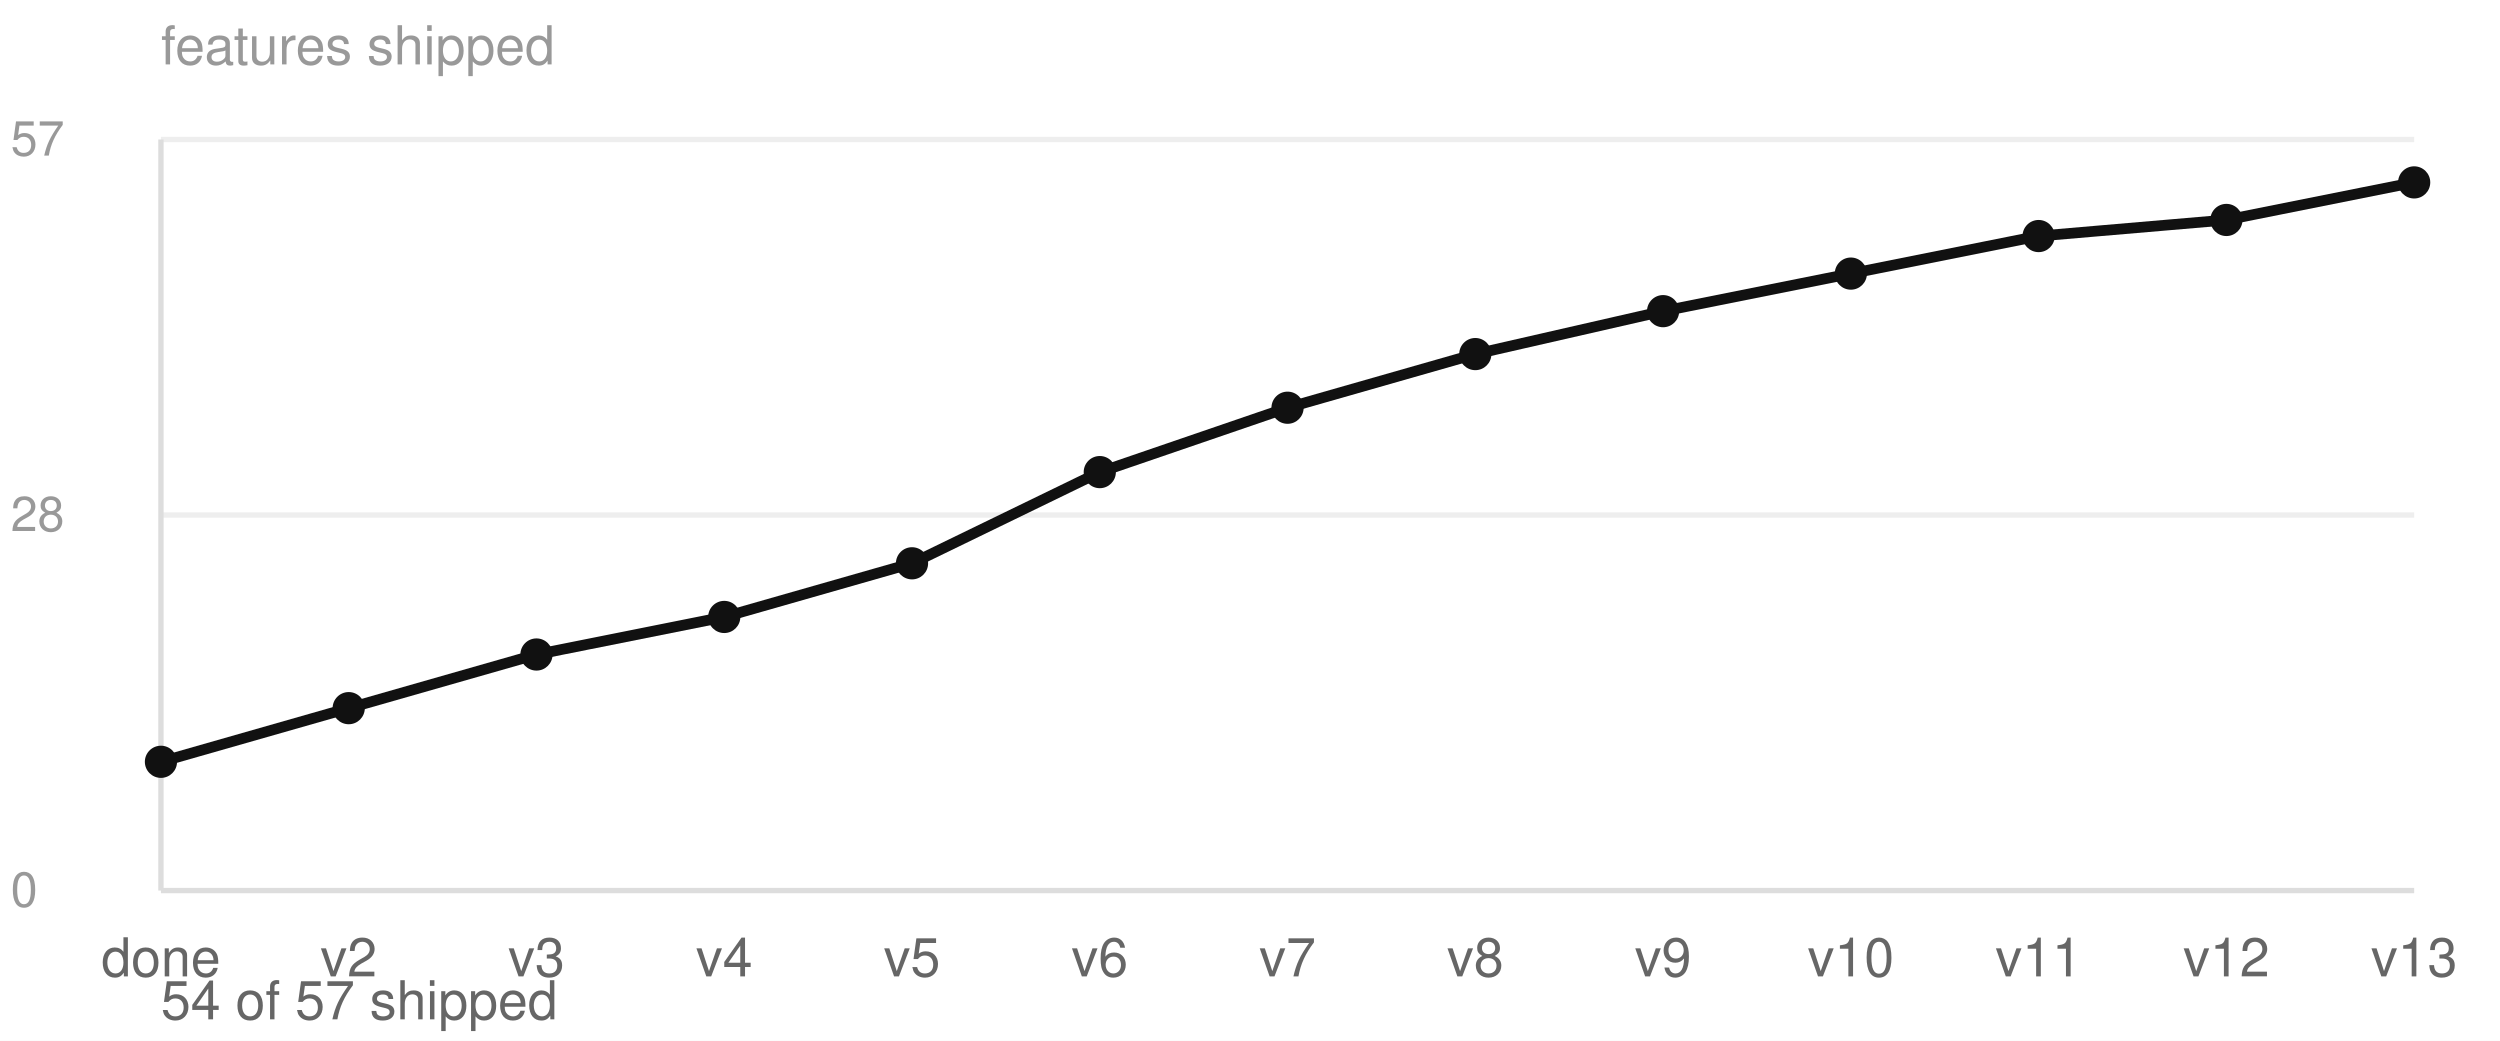
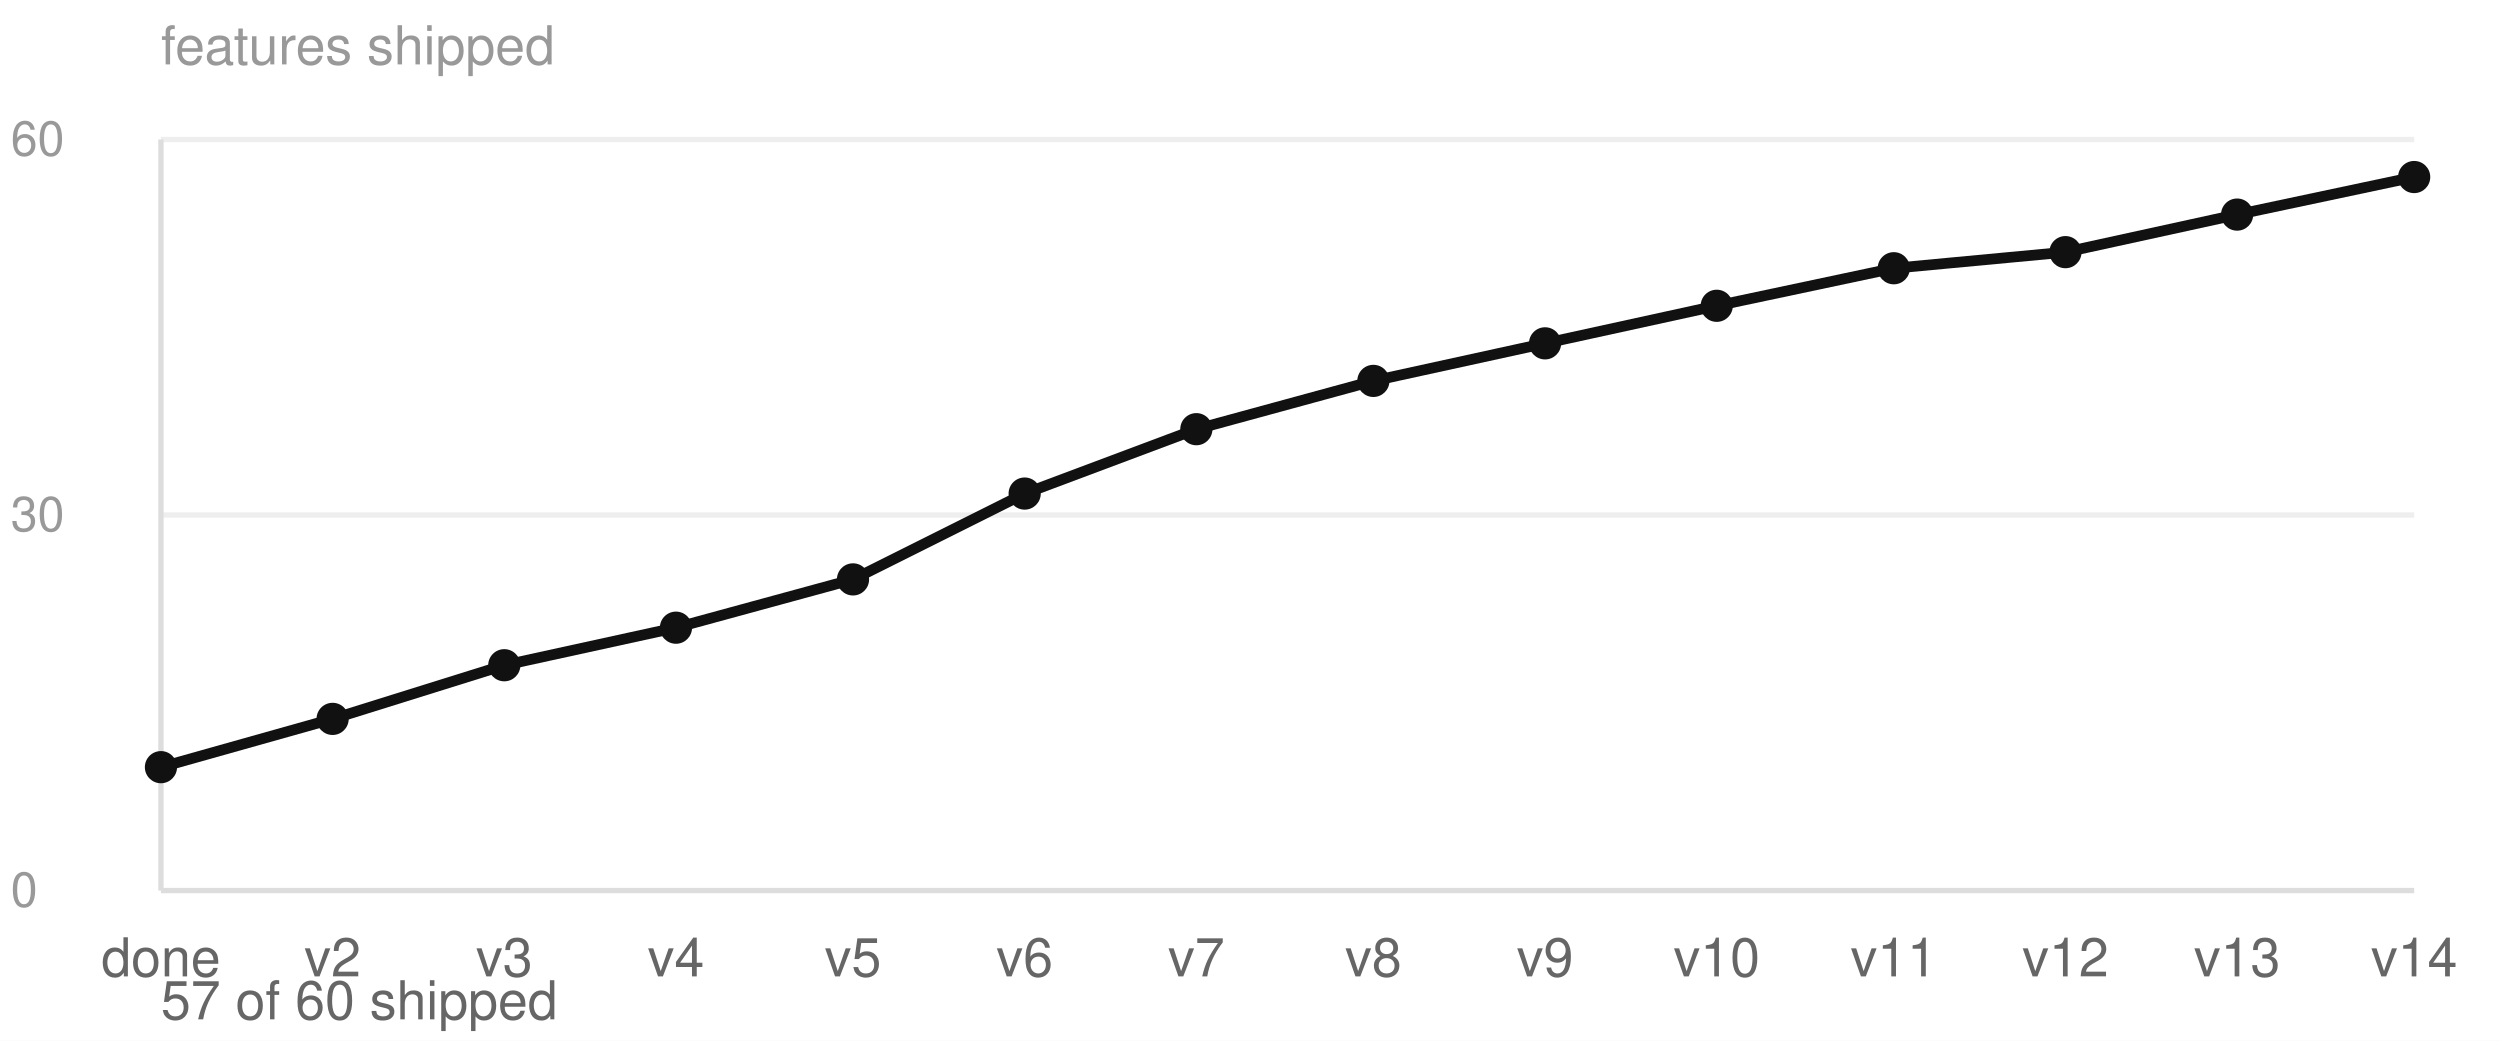
<svg xmlns="http://www.w3.org/2000/svg" width="466" height="194" viewBox="0 0 466 194">
  <rect width="100%" height="100%" fill="#ffffff" />
  <text x="30" y="12" font-family="-apple-system,Helvetica,Arial,sans-serif" font-size="10" fill="#999">features shipped</text>
  <line x1="30" y1="26" x2="450" y2="26" stroke="#eee" />
-   <text x="2" y="29" font-family="-apple-system,Helvetica,Arial,sans-serif" font-size="9" fill="#999">57</text>
+   <text x="2" y="29" font-family="-apple-system,Helvetica,Arial,sans-serif" font-size="9" fill="#999">60</text>
  <line x1="30" y1="96" x2="450" y2="96" stroke="#eee" />
-   <text x="2" y="99" font-family="-apple-system,Helvetica,Arial,sans-serif" font-size="9" fill="#999">28</text>
+   <text x="2" y="99" font-family="-apple-system,Helvetica,Arial,sans-serif" font-size="9" fill="#999">30</text>
  <line x1="30" y1="26" x2="30" y2="166" stroke="#ddd" />
  <line x1="30" y1="166" x2="450" y2="166" stroke="#ddd" />
  <text x="2" y="169" font-family="-apple-system,Helvetica,Arial,sans-serif" font-size="9" fill="#999">0</text>
-   <polyline points="30,142 65,132 100,122 135,115 170,105 205,88 240,76 275,66 310,58 345,51 380,44 415,41 450,34 " fill="none" stroke="#111" stroke-width="2" />
-   <circle cx="30" cy="142" r="3" fill="#111" />
-   <circle cx="65" cy="132" r="3" fill="#111" />
-   <circle cx="100" cy="122" r="3" fill="#111" />
-   <circle cx="135" cy="115" r="3" fill="#111" />
-   <circle cx="170" cy="105" r="3" fill="#111" />
-   <circle cx="205" cy="88" r="3" fill="#111" />
-   <circle cx="240" cy="76" r="3" fill="#111" />
-   <circle cx="275" cy="66" r="3" fill="#111" />
-   <circle cx="310" cy="58" r="3" fill="#111" />
-   <circle cx="345" cy="51" r="3" fill="#111" />
-   <circle cx="380" cy="44" r="3" fill="#111" />
-   <circle cx="415" cy="41" r="3" fill="#111" />
-   <circle cx="450" cy="34" r="3" fill="#111" />
+   <polyline points="30,143 62,134 94,124 126,117 159,108 191,92 223,80 256,71 288,64 320,57 353,50 385,47 417,40 450,33 " fill="none" stroke="#111" stroke-width="2" />
+   <circle cx="30" cy="143" r="3" fill="#111" />
+   <circle cx="62" cy="134" r="3" fill="#111" />
+   <circle cx="94" cy="124" r="3" fill="#111" />
+   <circle cx="126" cy="117" r="3" fill="#111" />
+   <circle cx="159" cy="108" r="3" fill="#111" />
+   <circle cx="191" cy="92" r="3" fill="#111" />
+   <circle cx="223" cy="80" r="3" fill="#111" />
+   <circle cx="256" cy="71" r="3" fill="#111" />
+   <circle cx="288" cy="64" r="3" fill="#111" />
+   <circle cx="320" cy="57" r="3" fill="#111" />
+   <circle cx="353" cy="50" r="3" fill="#111" />
+   <circle cx="385" cy="47" r="3" fill="#111" />
+   <circle cx="417" cy="40" r="3" fill="#111" />
+   <circle cx="450" cy="33" r="3" fill="#111" />
  <text x="30" y="182" font-family="-apple-system,Helvetica,Arial,sans-serif" font-size="10" fill="#666" text-anchor="middle">done</text>
-   <text x="65" y="182" font-family="-apple-system,Helvetica,Arial,sans-serif" font-size="10" fill="#666" text-anchor="middle">v2</text>
-   <text x="100" y="182" font-family="-apple-system,Helvetica,Arial,sans-serif" font-size="10" fill="#666" text-anchor="middle">v3</text>
-   <text x="135" y="182" font-family="-apple-system,Helvetica,Arial,sans-serif" font-size="10" fill="#666" text-anchor="middle">v4</text>
-   <text x="170" y="182" font-family="-apple-system,Helvetica,Arial,sans-serif" font-size="10" fill="#666" text-anchor="middle">v5</text>
-   <text x="205" y="182" font-family="-apple-system,Helvetica,Arial,sans-serif" font-size="10" fill="#666" text-anchor="middle">v6</text>
-   <text x="240" y="182" font-family="-apple-system,Helvetica,Arial,sans-serif" font-size="10" fill="#666" text-anchor="middle">v7</text>
-   <text x="275" y="182" font-family="-apple-system,Helvetica,Arial,sans-serif" font-size="10" fill="#666" text-anchor="middle">v8</text>
-   <text x="310" y="182" font-family="-apple-system,Helvetica,Arial,sans-serif" font-size="10" fill="#666" text-anchor="middle">v9</text>
-   <text x="345" y="182" font-family="-apple-system,Helvetica,Arial,sans-serif" font-size="10" fill="#666" text-anchor="middle">v10</text>
-   <text x="380" y="182" font-family="-apple-system,Helvetica,Arial,sans-serif" font-size="10" fill="#666" text-anchor="middle">v11</text>
-   <text x="415" y="182" font-family="-apple-system,Helvetica,Arial,sans-serif" font-size="10" fill="#666" text-anchor="middle">v12</text>
-   <text x="450" y="182" font-family="-apple-system,Helvetica,Arial,sans-serif" font-size="10" fill="#666" text-anchor="middle">v13</text>
-   <text x="30" y="190" font-family="-apple-system,Helvetica,Arial,sans-serif" font-size="10" fill="#666">54 of 57 shipped</text>
+   <text x="62" y="182" font-family="-apple-system,Helvetica,Arial,sans-serif" font-size="10" fill="#666" text-anchor="middle">v2</text>
+   <text x="94" y="182" font-family="-apple-system,Helvetica,Arial,sans-serif" font-size="10" fill="#666" text-anchor="middle">v3</text>
+   <text x="126" y="182" font-family="-apple-system,Helvetica,Arial,sans-serif" font-size="10" fill="#666" text-anchor="middle">v4</text>
+   <text x="159" y="182" font-family="-apple-system,Helvetica,Arial,sans-serif" font-size="10" fill="#666" text-anchor="middle">v5</text>
+   <text x="191" y="182" font-family="-apple-system,Helvetica,Arial,sans-serif" font-size="10" fill="#666" text-anchor="middle">v6</text>
+   <text x="223" y="182" font-family="-apple-system,Helvetica,Arial,sans-serif" font-size="10" fill="#666" text-anchor="middle">v7</text>
+   <text x="256" y="182" font-family="-apple-system,Helvetica,Arial,sans-serif" font-size="10" fill="#666" text-anchor="middle">v8</text>
+   <text x="288" y="182" font-family="-apple-system,Helvetica,Arial,sans-serif" font-size="10" fill="#666" text-anchor="middle">v9</text>
+   <text x="320" y="182" font-family="-apple-system,Helvetica,Arial,sans-serif" font-size="10" fill="#666" text-anchor="middle">v10</text>
+   <text x="353" y="182" font-family="-apple-system,Helvetica,Arial,sans-serif" font-size="10" fill="#666" text-anchor="middle">v11</text>
+   <text x="385" y="182" font-family="-apple-system,Helvetica,Arial,sans-serif" font-size="10" fill="#666" text-anchor="middle">v12</text>
+   <text x="417" y="182" font-family="-apple-system,Helvetica,Arial,sans-serif" font-size="10" fill="#666" text-anchor="middle">v13</text>
+   <text x="450" y="182" font-family="-apple-system,Helvetica,Arial,sans-serif" font-size="10" fill="#666" text-anchor="middle">v14</text>
+   <text x="30" y="190" font-family="-apple-system,Helvetica,Arial,sans-serif" font-size="10" fill="#666">57 of 60 shipped</text>
</svg>
